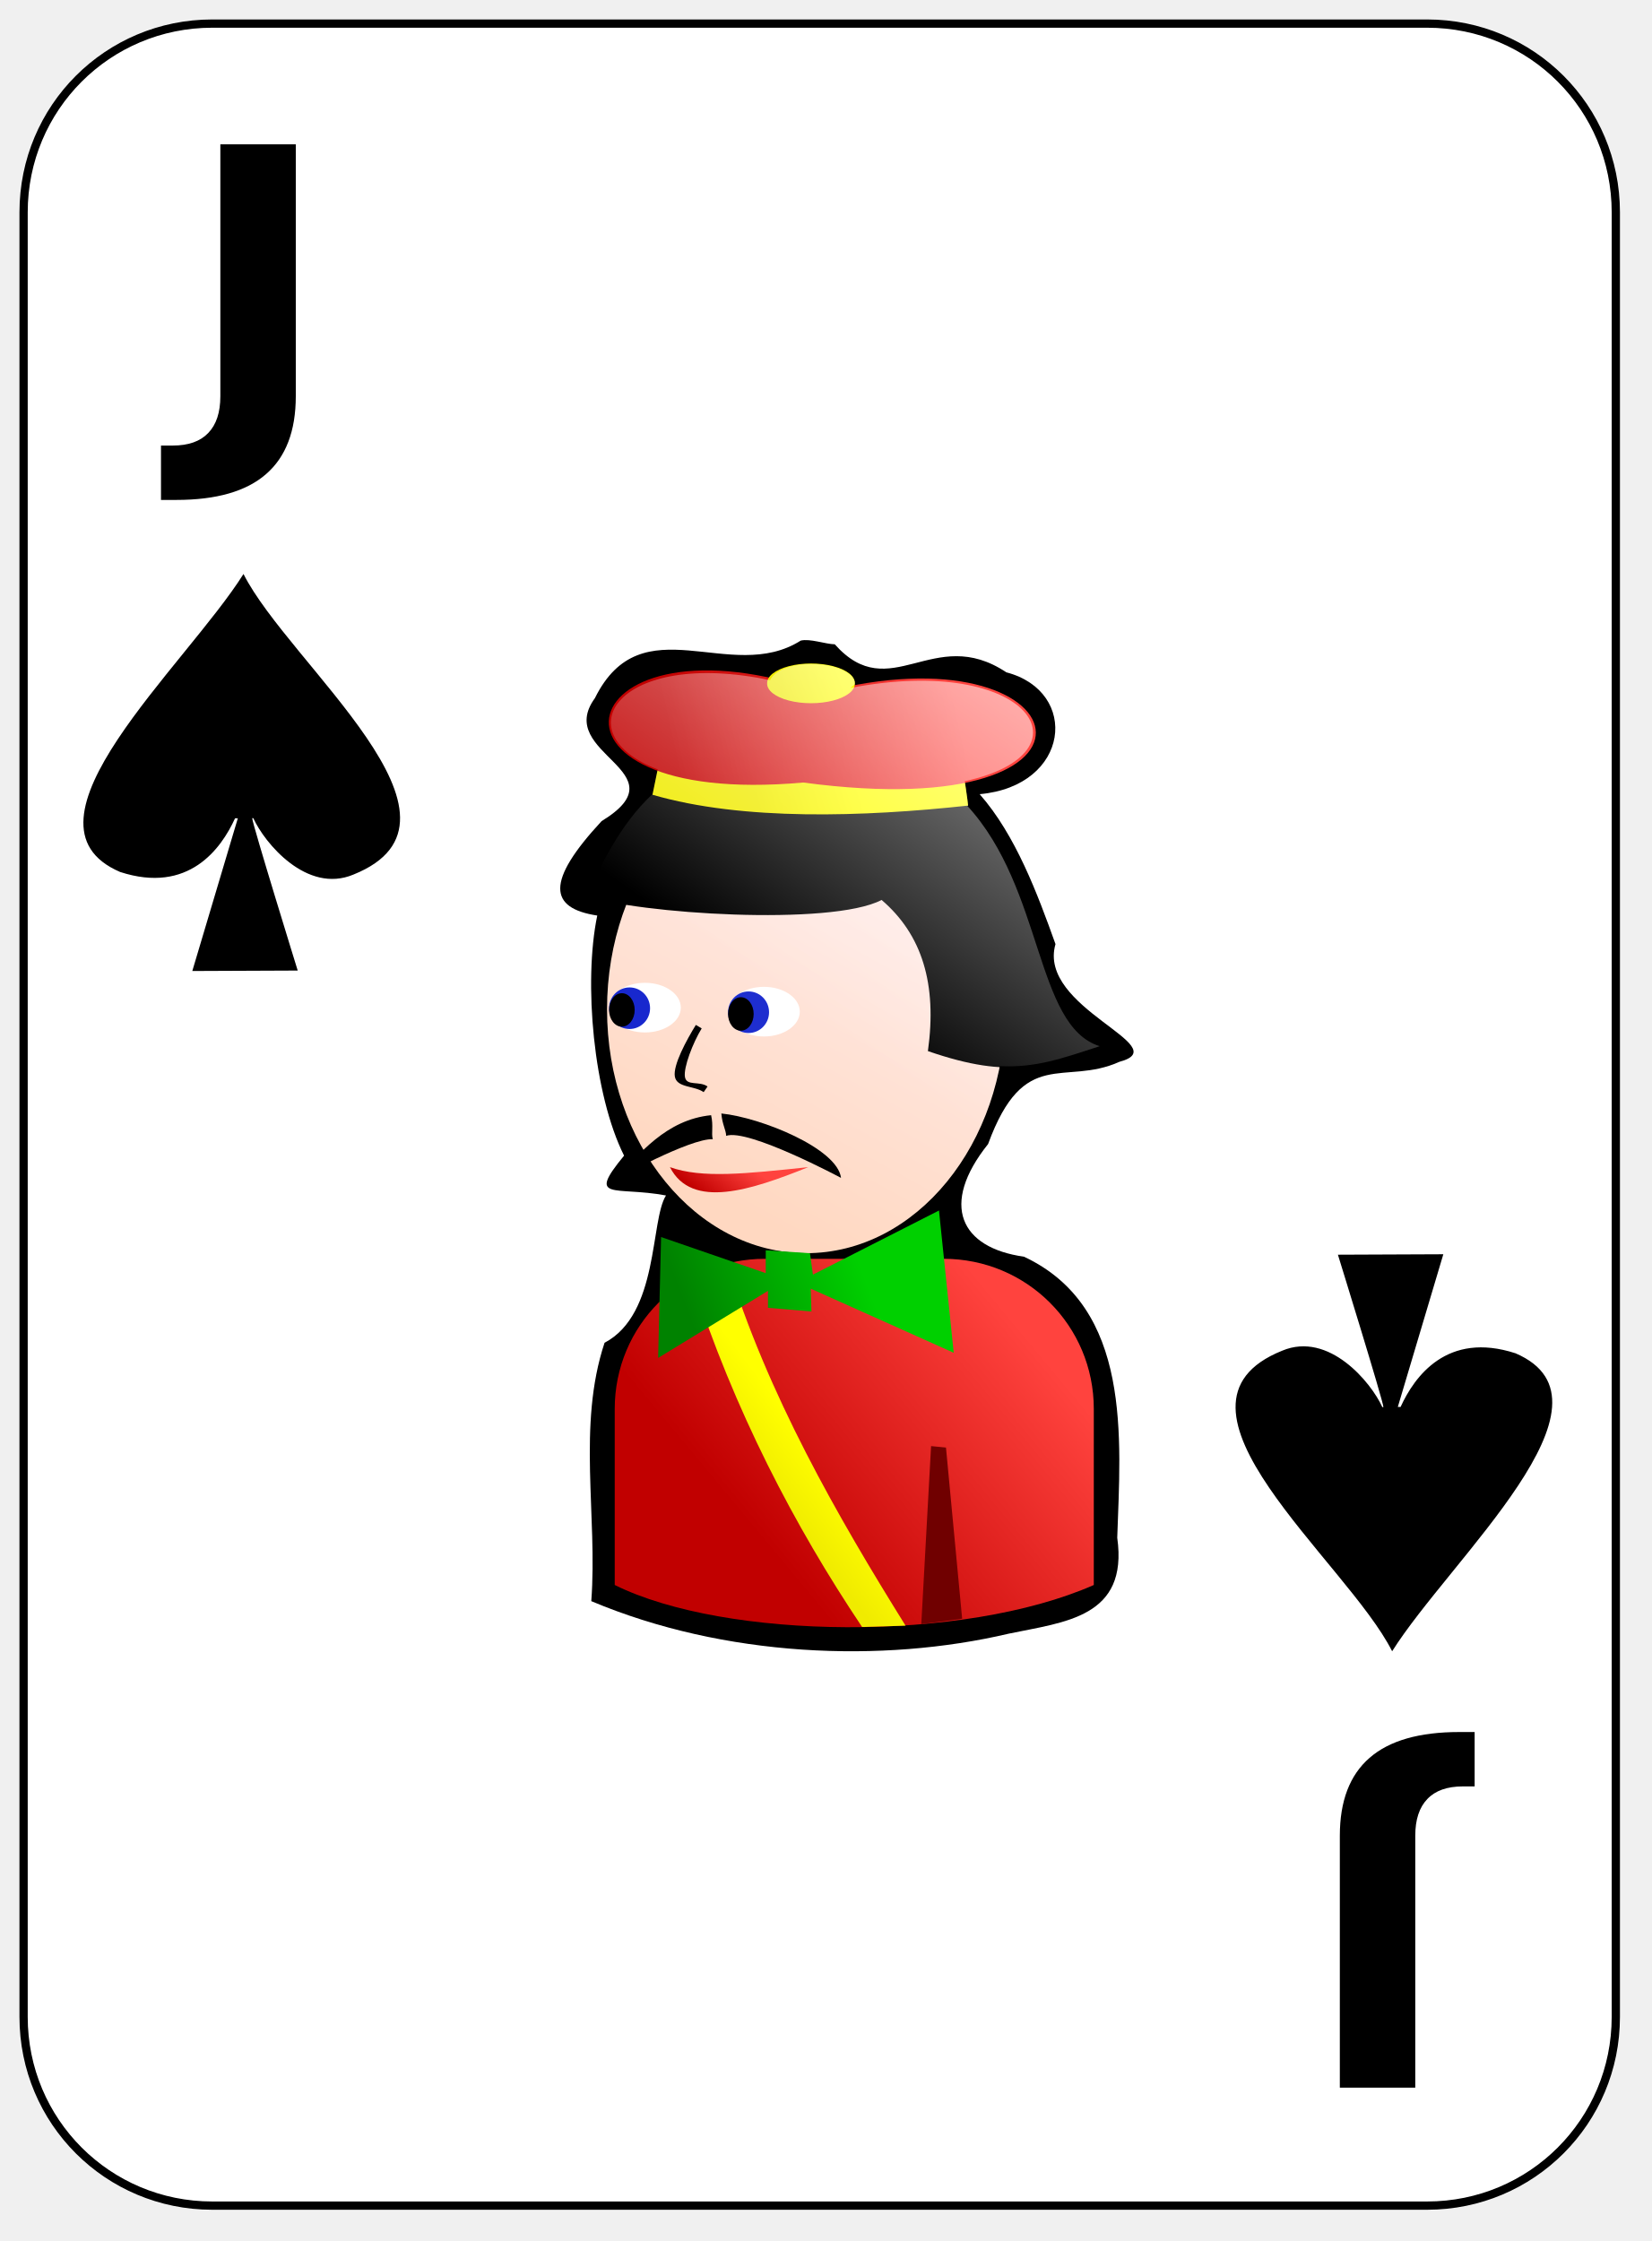
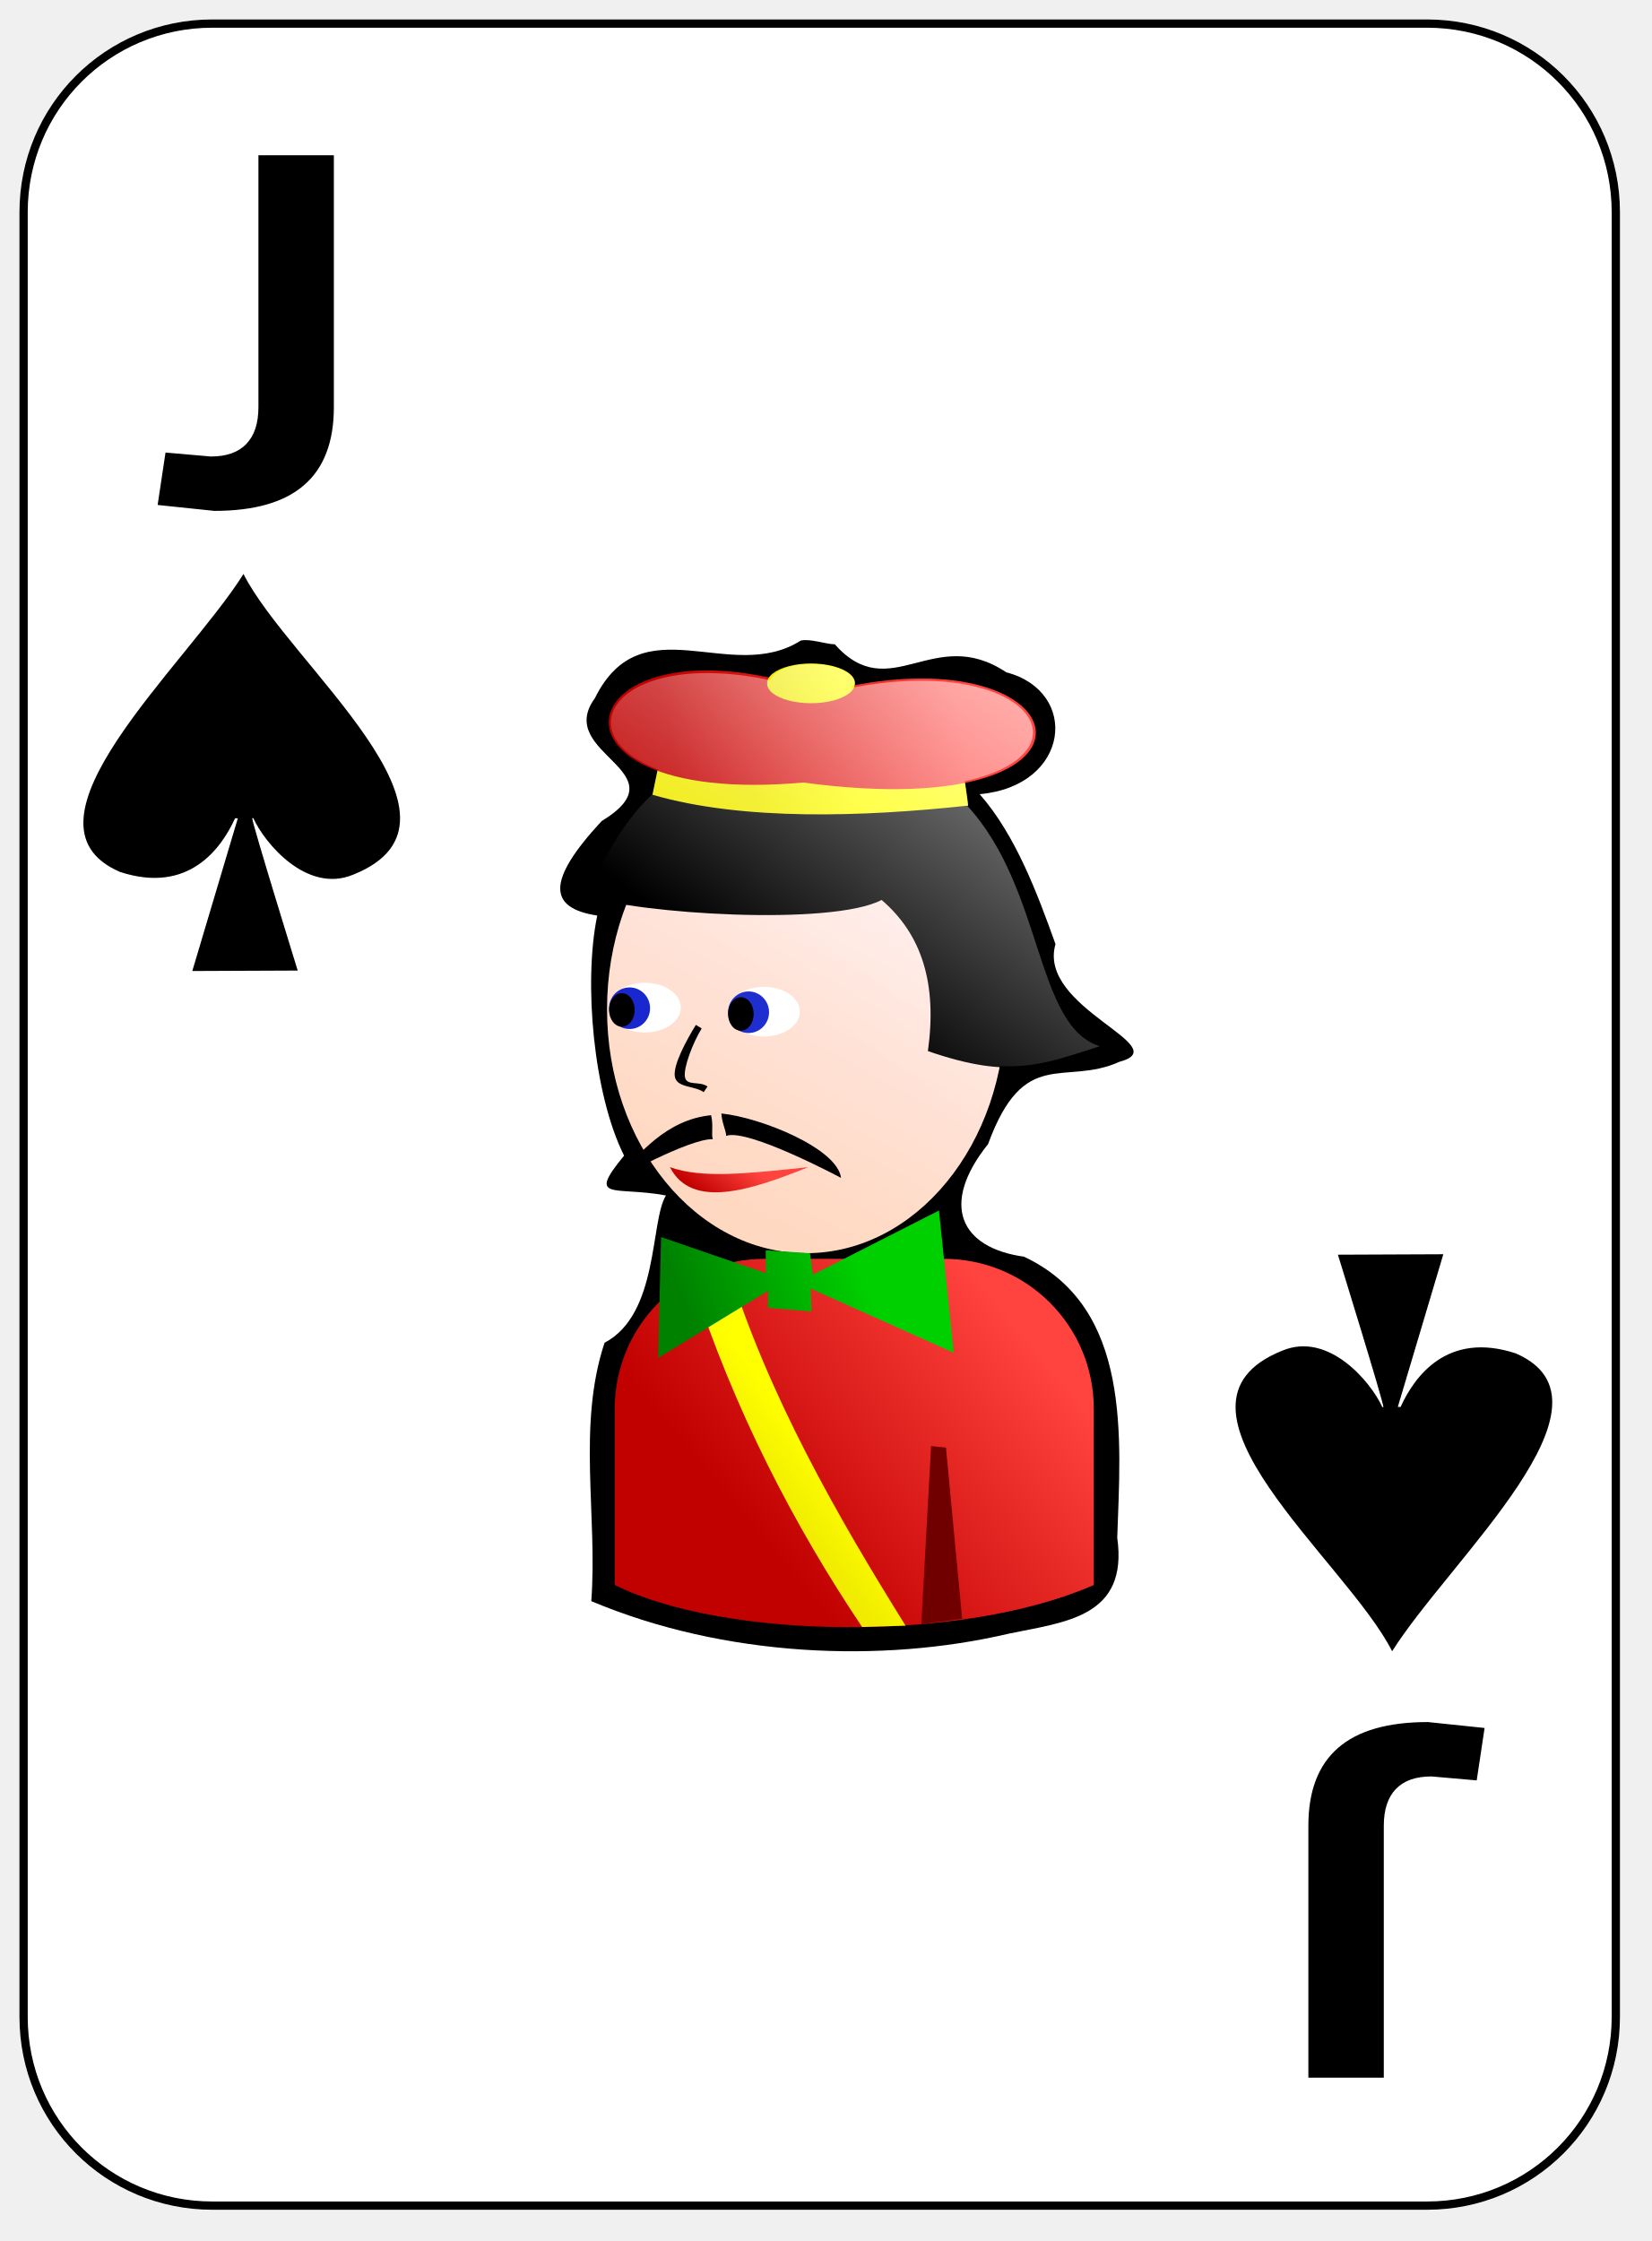
<svg xmlns="http://www.w3.org/2000/svg" xmlns:xlink="http://www.w3.org/1999/xlink" id="svg2" height="190" preserveAspectRatio="xMinYMin meet" viewBox="0 0 140 190" y="0" x="0" version="1.0">
  <defs id="defs3">
    <linearGradient id="linearGradient2060">
      <stop id="stop2062" offset="0" style="stop-color:#ebf0d0;stop-opacity:1;" />
      <stop id="stop2064" offset="1" style="stop-color:#ffffeb;stop-opacity:1;" />
    </linearGradient>
    <linearGradient gradientTransform="translate(0,-1)" gradientUnits="userSpaceOnUse" xlink:href="#linearGradient2060" id="linearGradient4853" y2="128.695" x2="109" y1="63.1" x1="2" />
    <linearGradient id="linearGradient6214">
      <stop id="stop6216" offset="0" style="stop-color:#c10000;stop-opacity:1;" />
      <stop id="stop6218" offset="1" style="stop-color:#ff433e;stop-opacity:1;" />
    </linearGradient>
    <linearGradient id="linearGradient5417">
      <stop style="stop-color:#f0a700;stop-opacity:1;" offset="0" id="stop5419" />
      <stop style="stop-color:#ffed00;stop-opacity:1;" offset="1" id="stop5421" />
    </linearGradient>
    <linearGradient id="linearGradient5407">
      <stop id="stop5409" offset="0" style="stop-color:#f0eb00;stop-opacity:1;" />
      <stop id="stop5411" offset="1" style="stop-color:#ffff00;stop-opacity:1;" />
    </linearGradient>
    <linearGradient id="linearGradient3865">
      <stop id="stop3867" offset="0" style="stop-color:#0083cc;stop-opacity:1;" />
      <stop id="stop3869" offset="1" style="stop-color:#24a4cc;stop-opacity:1;" />
    </linearGradient>
    <linearGradient id="linearGradient3857">
      <stop id="stop3859" offset="0" style="stop-color:#ffd8c1;stop-opacity:1;" />
      <stop id="stop3861" offset="1" style="stop-color:#ffeded;stop-opacity:1;" />
    </linearGradient>
    <linearGradient id="linearGradient2580">
      <stop id="stop2582" offset="0" style="stop-color:#ffffff;stop-opacity:1;" />
      <stop id="stop2584" offset="1" style="stop-color:#ffffff;stop-opacity:0;" />
    </linearGradient>
    <linearGradient id="linearGradient3196">
      <stop id="stop3198" offset="0" style="stop-color:#008200;stop-opacity:1;" />
      <stop id="stop3200" offset="1" style="stop-color:#00d000;stop-opacity:1;" />
    </linearGradient>
    <linearGradient id="linearGradient4408">
      <stop id="stop4410" offset="0" style="stop-color:#ff44ab;stop-opacity:1;" />
      <stop id="stop4412" offset="1" style="stop-color:#ff66cc;stop-opacity:1;" />
    </linearGradient>
    <linearGradient xlink:href="#linearGradient3857" id="linearGradient28236" gradientUnits="userSpaceOnUse" gradientTransform="matrix(0.186825,0,0,0.144857,77.3008,1.47508)" x1="356.442" y1="437.499" x2="484.796" y2="256.18" />
    <linearGradient xlink:href="#linearGradient6214" id="linearGradient28238" gradientUnits="userSpaceOnUse" gradientTransform="matrix(0.144857,0,0,0.144857,102.2145,13.45522)" x1="298.986" y1="540.539" x2="449.323" y2="415.539" />
    <linearGradient xlink:href="#linearGradient6214" id="linearGradient28240" gradientUnits="userSpaceOnUse" gradientTransform="matrix(0.144857,0,0,0.144857,100.0937,14.80843)" x1="294.246" y1="346.327" x2="312.092" y2="322.139" />
    <linearGradient xlink:href="#linearGradient5407" id="linearGradient28242" gradientUnits="userSpaceOnUse" gradientTransform="translate(46.64643,-34.28041)" x1="101.393" y1="124.161" x2="105.545" y2="120.973" />
    <linearGradient xlink:href="#linearGradient3196" id="linearGradient28244" gradientUnits="userSpaceOnUse" gradientTransform="translate(42.50098,-33.24405)" x1="98.818" y1="108.764" x2="112.891" y2="103.334" />
    <linearGradient xlink:href="#linearGradient5407" id="linearGradient28246" gradientUnits="userSpaceOnUse" gradientTransform="translate(43.11893,-34.15541)" x1="103.562" y1="65.109" x2="111.883" y2="62.671" />
    <linearGradient xlink:href="#linearGradient6214" id="linearGradient28248" gradientUnits="userSpaceOnUse" gradientTransform="translate(46.64643,-34.28041)" x1="93.5" y1="62.938" x2="117.139" y2="57.702" />
    <linearGradient xlink:href="#linearGradient5407" id="linearGradient28250" gradientUnits="userSpaceOnUse" x1="104.75" y1="57.469" x2="109.5" y2="55.781" />
    <linearGradient xlink:href="#linearGradient2580" id="linearGradient28252" gradientUnits="userSpaceOnUse" gradientTransform="matrix(0.186852,0,0,0.144857,77.2965,1.48674)" x1="652.295" y1="77.395" x2="410.906" y2="344.417" />
  </defs>
  <g id="layer1">
    <g id="g5630">
      <path style="fill:#ffffff;fill-opacity:1;stroke:black;stroke-width:0.7;stroke-miterlimit:4;stroke-dashoffset:0;stroke-opacity:1" d="M 18,2 L 121,2 C 129.864,2 137,9.136 137,18 L 137,171 C 137,179.864 129.864,187 121,187 L 18,187 C 9.136,187 2,179.864 2,171 L 2,18 C 2,9.136 9.136,2 18,2 z " id="rect1306" />
    </g>
    <g transform="translate(-448.5,-231.5)" id="g5495" />
  </g>
  <path id="path1561" style="fill:#000000;fill-opacity:1;fill-rule:evenodd;stroke:none;stroke-width:0.48;stroke-linecap:butt;stroke-linejoin:round;stroke-miterlimit:4;stroke-opacity:1" d="M 20.645,48.665 C 15.72,56.49 0.61,69.814 10.182,73.928 C 15.993,75.822 18.758,71.945 19.929,69.379 L 20.164,69.379 L 16.305,82.325 L 25.242,82.287 C 25.242,82.287 21.392,69.842 21.383,69.366 L 21.477,69.366 C 22.423,71.463 26.013,75.805 29.961,74.151 C 41.507,69.516 24.506,56.327 20.645,48.665 z " />
-   <path id="text1883" style="font-size:33.227;font-style:normal;font-variant:normal;font-weight:bold;font-stretch:normal;fill:#000000;fill-opacity:1;stroke:none;stroke-width:1px;stroke-linecap:butt;stroke-linejoin:miter;stroke-opacity:1;font-family:Bitstream Vera Sans;text-anchor:start;writing-mode:lr-tb" d="M 18.683,12.234 L 25.079,12.234 L 25.079,33.593 C 25.079,36.54 24.238,38.742 22.554,40.2 C 20.882,41.658 18.346,42.386 14.946,42.386 L 13.65,42.386 L 13.65,37.776 L 14.646,37.776 C 15.976,37.776 16.978,37.422 17.653,36.714 C 18.34,36.006 18.683,34.966 18.683,33.593 L 18.683,12.234" />
  <path id="path19646" style="fill:#000000;fill-opacity:1;fill-rule:evenodd;stroke:none;stroke-width:0.48;stroke-linecap:butt;stroke-linejoin:round;stroke-miterlimit:4;stroke-opacity:1" d="M 118.035,140 C 122.96,132.175 138.07,118.851 128.498,114.737 C 122.687,112.843 119.922,116.72 118.751,119.286 L 118.516,119.286 L 122.375,106.34 L 113.437,106.378 C 113.437,106.378 117.288,118.823 117.296,119.299 L 117.202,119.299 C 116.257,117.202 112.667,112.86 108.719,114.514 C 97.173,119.149 114.174,132.338 118.035,140 z " />
-   <path id="text19648" style="font-size:33.227;font-style:normal;font-variant:normal;font-weight:bold;font-stretch:normal;fill:#000000;fill-opacity:1;stroke:none;stroke-width:1px;stroke-linecap:butt;stroke-linejoin:miter;stroke-opacity:1;font-family:Bitstream Vera Sans;text-anchor:start;writing-mode:lr-tb" d="M 119.996,177 L 113.6,177 L 113.6,155.641 C 113.6,152.694 114.442,150.492 116.125,149.034 C 117.798,147.576 120.334,146.847 123.734,146.847 L 125.03,146.847 L 125.03,151.458 L 124.033,151.458 C 122.704,151.458 121.702,151.812 121.026,152.52 C 120.34,153.228 119.996,154.268 119.996,155.641 L 119.996,177" />
  <g id="g3325" transform="matrix(0.999998,0,0,1,-82.63717,36.75)">
    <path id="path3729" d="M 150.529,17.563 C 144.557,21.337 137.06,14.398 133.076,22.443 C 129.581,27.225 140.606,28.616 133.646,32.867 C 128.89,37.991 129.169,40.247 133.277,40.874 C 132.095,46.538 132.956,56.045 135.551,61.23 C 132.339,65.133 134.747,63.792 139.104,64.606 C 137.75,66.76 138.527,74.655 133.896,77.095 C 131.565,84.116 133.313,91.737 132.771,99.001 C 144.046,103.749 157.396,104.288 168.174,101.756 C 172.913,100.765 178.32,100.387 177.365,93.626 C 177.649,85.2 178.648,74.108 169.455,69.796 C 164.082,69.043 162.291,65.408 166.415,60.246 C 169.478,51.888 172.855,55.385 177.558,53.271 C 182.459,51.96 170.557,48.732 172.129,43.294 C 170.606,39.04 168.745,34.036 165.699,30.583 C 173.378,29.893 174.201,21.885 167.959,20.251 C 161.772,16.129 158.122,23.165 153.414,17.876 C 152.635,17.863 151.312,17.372 150.529,17.563 z " style="fill:#000000;fill-opacity:1;stroke:none;stroke-width:2;stroke-miterlimit:4;stroke-dashoffset:0;stroke-opacity:1" />
    <path id="path1624" d="M 167.873,48.823 C 167.873,60.236 160.309,69.499 150.989,69.499 C 141.669,69.499 134.106,60.236 134.106,48.823 C 134.106,37.409 141.669,28.146 150.989,28.146 C 160.309,28.146 167.873,37.409 167.873,48.823 z " style="fill:url(#linearGradient28236);fill-opacity:1;stroke:none;stroke-width:2;stroke-miterlimit:4;stroke-dashoffset:0;stroke-opacity:1" />
    <path id="path1628" d="M 147.482,69.977 C 140.433,69.977 134.758,75.653 134.758,82.702 L 134.758,97.631 C 144.137,102.28 164.284,102.525 175.377,97.631 L 175.377,82.702 C 175.377,75.653 169.701,69.977 162.652,69.977 L 147.482,69.977 z " style="fill:url(#linearGradient28238);fill-opacity:1;stroke:none;stroke-width:2;stroke-miterlimit:4;stroke-dashoffset:0;stroke-opacity:1" />
    <path id="path1630" d="M 132.275,39.191 C 134.802,34.663 137.33,26.011 151.403,26.101 C 173.243,26.74 168.033,49.482 175.853,51.936 C 171,53.514 168.554,54.865 161.312,52.366 C 162.104,46.667 160.813,42.488 157.387,39.551 C 153.118,41.79 136.648,40.726 132.275,39.191 z " style="fill:#000000;fill-opacity:1;fill-rule:evenodd;stroke:none;stroke-width:1.537px;stroke-linecap:butt;stroke-linejoin:miter;stroke-opacity:1" />
    <g transform="matrix(0.144857,0,0,9.790296e-2,99.89529,25.53853)" id="g1632">
      <path id="path1634" d="M 353,245.862 C 353,257.73 343.592,267.362 332,267.362 C 320.408,267.362 311,257.73 311,245.862 C 311,233.994 320.408,224.362 332,224.362 C 343.592,224.362 353,233.994 353,245.862 z " style="fill:#ffffff;fill-opacity:1;stroke:none;stroke-width:2;stroke-miterlimit:4;stroke-dashoffset:0;stroke-opacity:1" transform="translate(-4,-6)" />
      <path id="path1636" d="M 353,245.862 C 353,257.73 343.592,267.362 332,267.362 C 320.408,267.362 311,257.73 311,245.862 C 311,233.994 320.408,224.362 332,224.362 C 343.592,224.362 353,233.994 353,245.862 z " style="fill:#1e2ecf;fill-opacity:1;stroke:none;stroke-width:2;stroke-miterlimit:4;stroke-dashoffset:0;stroke-opacity:1" transform="matrix(0.571429,0,0,0.83721,129.2857,34.52408)" />
      <path id="path1638" d="M 353,245.862 C 353,257.73 343.592,267.362 332,267.362 C 320.408,267.362 311,257.73 311,245.862 C 311,233.994 320.408,224.362 332,224.362 C 343.592,224.362 353,233.994 353,245.862 z " style="fill:#000000;fill-opacity:1;stroke:none;stroke-width:2;stroke-miterlimit:4;stroke-dashoffset:0;stroke-opacity:1" transform="matrix(0.357143,0,0,0.674419,195.9286,76.04816)" />
    </g>
    <g transform="matrix(0.144857,0,0,9.790296e-2,89.80679,25.19761)" id="g1640">
      <path id="path1642" d="M 353,245.862 C 353,257.73 343.592,267.362 332,267.362 C 320.408,267.362 311,257.73 311,245.862 C 311,233.994 320.408,224.362 332,224.362 C 343.592,224.362 353,233.994 353,245.862 z " style="fill:#ffffff;fill-opacity:1;stroke:none;stroke-width:2;stroke-miterlimit:4;stroke-dashoffset:0;stroke-opacity:1" transform="translate(-4,-6)" />
      <path id="path1644" d="M 353,245.862 C 353,257.73 343.592,267.362 332,267.362 C 320.408,267.362 311,257.73 311,245.862 C 311,233.994 320.408,224.362 332,224.362 C 343.592,224.362 353,233.994 353,245.862 z " style="fill:#1828ce;fill-opacity:1;stroke:none;stroke-width:2;stroke-miterlimit:4;stroke-dashoffset:0;stroke-opacity:1" transform="matrix(0.571429,0,0,0.83721,129.2857,34.52408)" />
      <path id="path1646" d="M 353,245.862 C 353,257.73 343.592,267.362 332,267.362 C 320.408,267.362 311,257.73 311,245.862 C 311,233.994 320.408,224.362 332,224.362 C 343.592,224.362 353,233.994 353,245.862 z " style="fill:#000000;fill-opacity:1;stroke:none;stroke-width:2;stroke-miterlimit:4;stroke-dashoffset:0;stroke-opacity:1" transform="matrix(0.357143,0,0,0.674419,195.9286,76.04816)" />
    </g>
    <path id="path1648" d="M 139.439,62.205 C 141.287,65.827 146.339,64.148 151.166,62.205 C 145.843,62.764 142.174,63.174 139.439,62.205 z " style="fill:url(#linearGradient28240);fill-opacity:1;fill-rule:evenodd;stroke:none;stroke-width:1px;stroke-linecap:butt;stroke-linejoin:miter;stroke-opacity:1" />
    <path id="path1650" d="M 161.58,85.856 L 162.844,85.979 L 164.215,100.492 L 160.75,100.958 L 161.58,85.856 z " style="fill:#700000;fill-opacity:1;stroke:none;stroke-width:2;stroke-miterlimit:4;stroke-dashoffset:0;stroke-opacity:1" />
    <path style="fill:#000000;fill-opacity:1;fill-rule:evenodd;stroke:none;stroke-width:1px;stroke-linecap:butt;stroke-linejoin:miter;stroke-opacity:1" d="M 141.636,50.147 C 140.844,51.434 139.691,53.549 139.855,54.522 C 140.02,55.494 141.508,55.284 142.298,55.845 L 142.629,55.367 C 141.934,54.874 140.846,55.359 140.711,54.559 C 140.576,53.76 141.392,51.644 142.132,50.441 L 141.636,50.147 z " id="path1652" />
    <path style="fill:#000000;fill-opacity:1;fill-rule:evenodd;stroke:none;stroke-width:1px;stroke-linecap:butt;stroke-linejoin:miter;stroke-opacity:1" d="M 142.93,57.8 C 139.127,58.178 136.797,61.101 134.869,63.22 C 134.869,63.22 141.106,59.764 143.071,59.834 C 142.93,59.343 143.141,58.712 142.93,57.8 z " id="path1656" />
    <path style="fill:#000000;fill-opacity:1;fill-rule:evenodd;stroke:none;stroke-width:1px;stroke-linecap:butt;stroke-linejoin:miter;stroke-opacity:1" d="M 143.799,57.655 C 147.181,58.001 153.644,60.625 153.945,63.115 C 153.945,63.115 146.059,58.897 144.206,59.551 C 144.193,59.041 143.871,58.588 143.799,57.655 z " id="path1658" />
    <path id="path1666" d="M 141.27,71.649 C 144.904,82.872 149.975,92.595 155.733,101.193 L 159.418,101.081 C 153.681,91.873 147.693,81.478 144.268,70.27 C 144.268,70.27 142.232,70.894 141.27,71.649 z " style="fill:url(#linearGradient28242);fill-opacity:1;fill-rule:evenodd;stroke:none;stroke-width:1px;stroke-linecap:butt;stroke-linejoin:miter;stroke-opacity:1" />
    <path id="path2436" d="M 138.688,68.131 L 138.438,78.381 L 147.751,72.693 L 147.751,74.131 L 151.438,74.443 L 151.376,72.506 L 163.501,77.943 L 162.251,65.881 L 151.563,71.318 L 151.313,69.506 L 147.563,69.256 L 147.563,71.193 L 138.688,68.131 z " style="fill:url(#linearGradient28244);fill-opacity:1;fill-rule:evenodd;stroke:none;stroke-width:1px;stroke-linecap:butt;stroke-linejoin:miter;stroke-opacity:1" />
    <path style="fill:url(#linearGradient28246);fill-opacity:1;fill-rule:evenodd;stroke:none;stroke-width:1px;stroke-linecap:butt;stroke-linejoin:miter;stroke-opacity:1" d="M 138.494,28.032 L 137.957,30.632 C 145.623,32.861 155.864,32.509 164.719,31.551 C 164.7,31.192 164.369,29.032 164.369,29.032 C 155.848,29.907 144.952,29.845 138.494,28.032 z " id="path1466" />
    <path style="fill:url(#linearGradient28248);fill-opacity:1;fill-rule:evenodd;stroke:none;stroke-width:1px;stroke-linecap:butt;stroke-linejoin:miter;stroke-opacity:1" d="M 150.744,29.595 C 179.265,33.428 174.223,16.199 152.306,21.97 C 131.161,14.511 126.077,31.803 150.744,29.595 z " id="path2448" />
    <path style="fill:url(#linearGradient28250);fill-opacity:1;stroke:none;stroke-width:2;stroke-miterlimit:4;stroke-dashoffset:0;stroke-opacity:1" id="path3498" d="M 110.812 56.406 A 3.719 1.656 0 1 1  103.375,56.406 A 3.719 1.656 0 1 1  110.812 56.406 z" transform="translate(44.30643,-35.21791)" />
    <path id="path3631" d="M 151.403,19.544 C 149.592,19.544 148.265,20.155 147.933,20.919 C 135.052,18.197 130.351,25.403 138.401,28.481 L 137.995,30.544 C 134.996,33.333 133.602,36.822 132.275,39.2 C 133.026,39.464 134.496,39.697 135.838,39.919 C 134.771,42.63 134.119,45.615 134.119,48.825 C 134.119,53.296 135.303,57.41 137.276,60.794 C 136.426,61.61 135.564,62.467 134.869,63.231 C 134.869,63.231 136.327,62.453 137.87,61.7 C 140.897,66.321 145.467,69.352 150.653,69.481 L 147.558,69.263 L 147.558,69.981 L 147.496,69.981 C 146.58,69.981 145.668,70.08 144.808,70.263 L 138.682,68.138 L 138.557,73.669 C 136.228,75.973 134.775,79.15 134.775,82.7 L 134.775,97.638 C 139.733,100.094 147.669,101.249 155.716,101.138 C 155.729,101.157 155.734,101.181 155.747,101.2 L 159.435,101.106 C 159.385,101.026 159.329,100.937 159.279,100.856 C 159.774,100.824 160.257,100.773 160.748,100.731 L 160.748,100.981 L 164.217,100.513 L 164.217,100.481 C 168.352,99.902 172.239,99.021 175.375,97.638 L 175.375,82.7 C 175.375,75.662 169.721,69.998 162.686,69.981 L 162.248,65.888 L 154.216,69.981 L 151.371,69.981 L 151.309,69.513 L 151.09,69.513 C 159.017,69.459 165.608,62.696 167.374,53.638 C 170.476,53.8 172.718,52.976 175.875,51.95 C 170.391,50.229 171.141,38.632 164.655,31.575 C 164.675,31.573 164.697,31.577 164.717,31.575 C 164.702,31.278 164.515,30.001 164.436,29.481 C 175.427,27.096 169.974,18.64 154.747,21.575 C 154.833,21.435 155.122,21.352 155.122,21.2 C 155.122,20.286 153.456,19.544 151.403,19.544 z " style="fill:url(#linearGradient28252);fill-opacity:1;stroke:none;stroke-width:2;stroke-miterlimit:4;stroke-dashoffset:0;stroke-opacity:1" />
  </g>
+   <path id="text1386" style="font-style:normal;font-variant:normal;font-weight:bold;font-stretch:normal;font-size:33.228px;font-family:'Bitstream Vera Sans';writing-mode:lr-tb;text-anchor:start;fill:#000000;fill-opacity:1;stroke:none;stroke-width:1px;stroke-linecap:butt;stroke-linejoin:miter;stroke-opacity:1" d="m 21.911,13.162 h 6.396 v 21.359 c -1e-5,2.947 -0.842,5.15 -2.525,6.607 -1.672,1.458 -4.209,2.187 -7.609,2.187 l -4.808,-0.502 0.669,-4.444 3.84,0.335 c 1.329,-2e-6 2.331,-0.354 3.007,-1.062 0.687,-0.708 1.03,-1.748 1.03,-3.121 V 13.162" />
+   <path id="text1386-9" style="font-style:normal;font-variant:normal;font-weight:bold;font-stretch:normal;font-size:33.228px;font-family:'Bitstream Vera Sans';writing-mode:lr-tb;text-anchor:start;fill:#000000;fill-opacity:1;stroke:none;stroke-width:1px;stroke-linecap:butt;stroke-linejoin:miter;stroke-opacity:1" d="m 117.328,176.155 h -6.396 v -21.359 c 1e-5,-2.947 0.842,-5.15 2.525,-6.607 1.672,-1.458 4.209,-2.187 7.609,-2.187 l 4.808,0.502 -0.669,4.444 -3.84,-0.335 c -1.329,0 -2.331,0.354 -3.007,1.062 -0.687,0.708 -1.03,1.748 -1.03,3.121 v 21.359" />
</svg>
